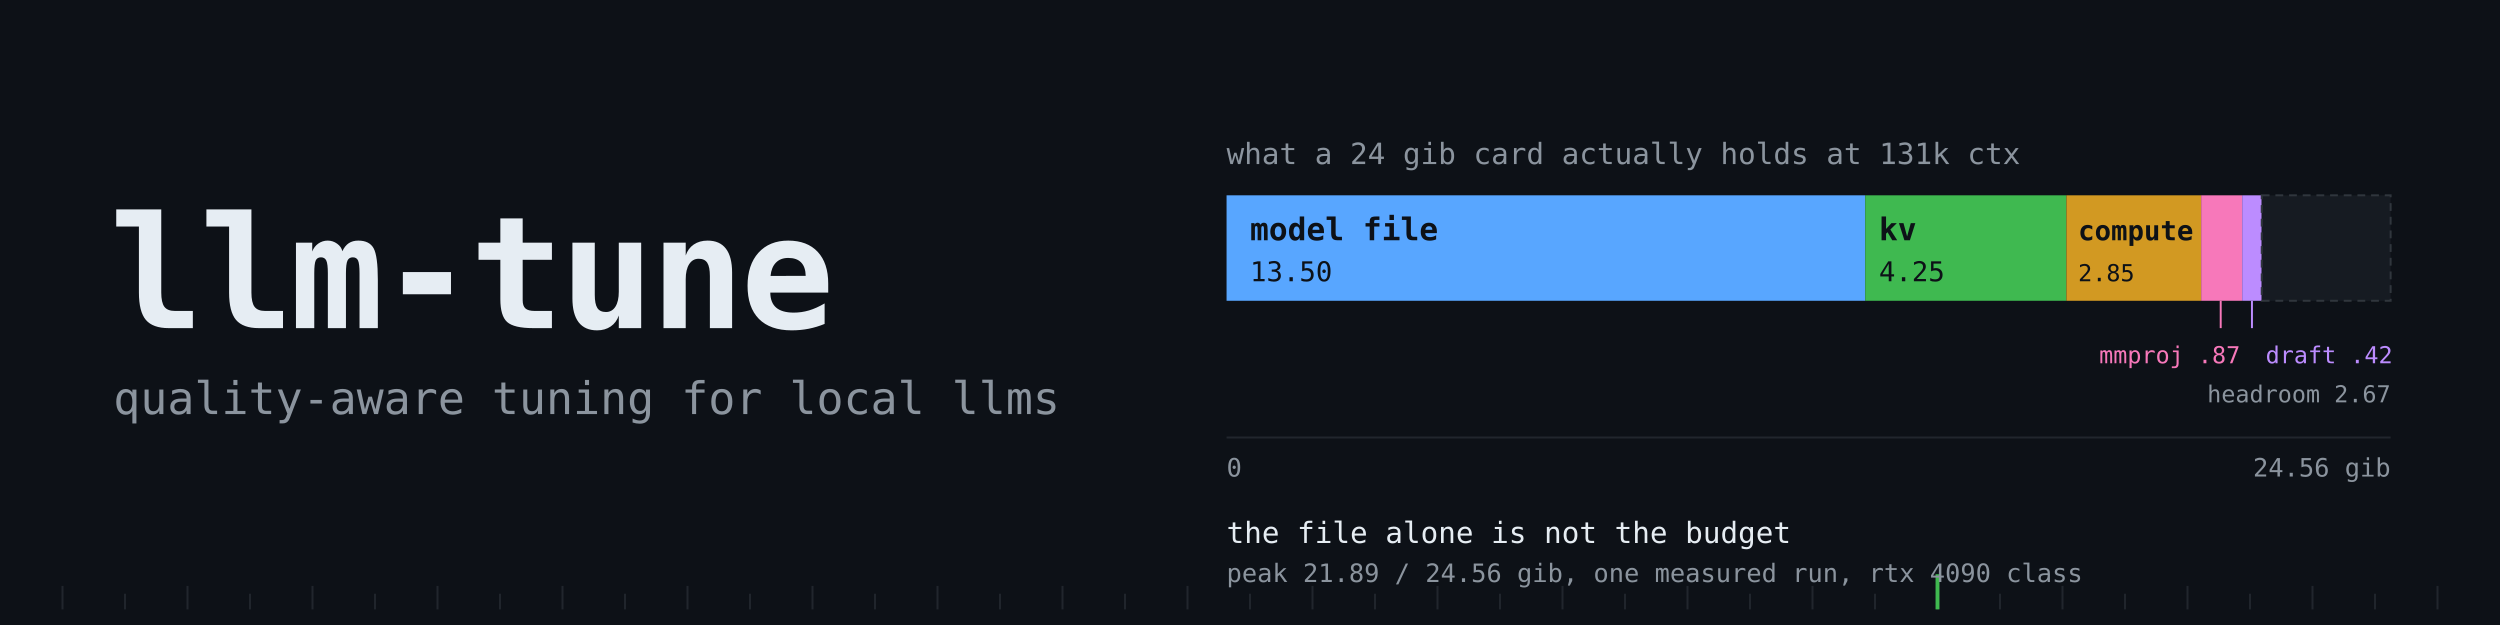
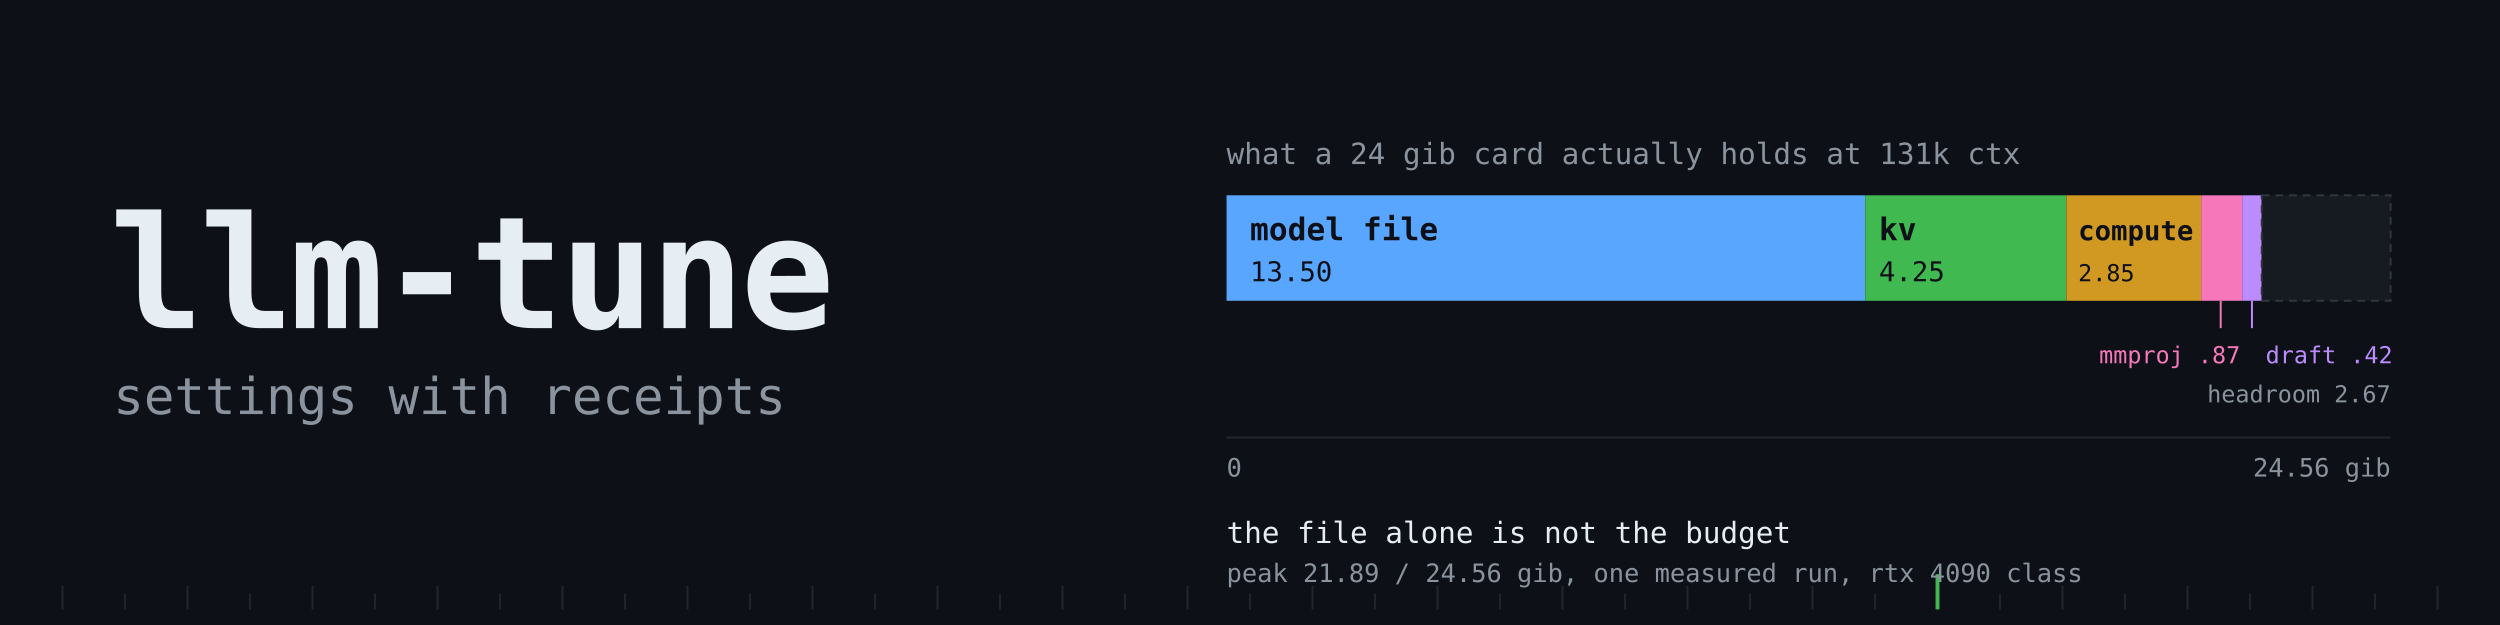
- <svg xmlns="http://www.w3.org/2000/svg" width="1280" height="320" viewBox="0 0 1280 320" role="img" aria-label="llm-tune: quality-aware tuning for local llms">
+ <svg xmlns="http://www.w3.org/2000/svg" width="1280" height="320" viewBox="0 0 1280 320" role="img" aria-label="llm-tune: settings with receipts. quality-aware tuning for local llms.">
  <rect x="0" y="0" width="1280" height="320" fill="#0d1117" />
  <g stroke="#21262d" stroke-width="1">
    <line x1="32" y1="312" x2="32" y2="300" />
    <line x1="64" y1="312" x2="64" y2="304" />
    <line x1="96" y1="312" x2="96" y2="300" />
    <line x1="128" y1="312" x2="128" y2="304" />
    <line x1="160" y1="312" x2="160" y2="300" />
    <line x1="192" y1="312" x2="192" y2="304" />
    <line x1="224" y1="312" x2="224" y2="300" />
    <line x1="256" y1="312" x2="256" y2="304" />
    <line x1="288" y1="312" x2="288" y2="300" />
    <line x1="320" y1="312" x2="320" y2="304" />
    <line x1="352" y1="312" x2="352" y2="300" />
    <line x1="384" y1="312" x2="384" y2="304" />
    <line x1="416" y1="312" x2="416" y2="300" />
    <line x1="448" y1="312" x2="448" y2="304" />
    <line x1="480" y1="312" x2="480" y2="300" />
    <line x1="512" y1="312" x2="512" y2="304" />
    <line x1="544" y1="312" x2="544" y2="300" />
    <line x1="576" y1="312" x2="576" y2="304" />
    <line x1="608" y1="312" x2="608" y2="300" />
    <line x1="640" y1="312" x2="640" y2="304" />
    <line x1="672" y1="312" x2="672" y2="300" />
    <line x1="704" y1="312" x2="704" y2="304" />
    <line x1="736" y1="312" x2="736" y2="300" />
    <line x1="768" y1="312" x2="768" y2="304" />
    <line x1="800" y1="312" x2="800" y2="300" />
    <line x1="832" y1="312" x2="832" y2="304" />
    <line x1="864" y1="312" x2="864" y2="300" />
    <line x1="896" y1="312" x2="896" y2="304" />
    <line x1="928" y1="312" x2="928" y2="300" />
    <line x1="960" y1="312" x2="960" y2="304" />
    <line x1="992" y1="312" x2="992" y2="300" />
    <line x1="1024" y1="312" x2="1024" y2="304" />
    <line x1="1056" y1="312" x2="1056" y2="300" />
    <line x1="1088" y1="312" x2="1088" y2="304" />
    <line x1="1120" y1="312" x2="1120" y2="300" />
    <line x1="1152" y1="312" x2="1152" y2="304" />
    <line x1="1184" y1="312" x2="1184" y2="300" />
    <line x1="1216" y1="312" x2="1216" y2="304" />
    <line x1="1248" y1="312" x2="1248" y2="300" />
  </g>
  <line x1="992" y1="312" x2="992" y2="294" stroke="#3fb950" stroke-width="2" />
  <text x="56" y="168" font-family="'JetBrainsMono Nerd Font Mono','JetBrains Mono','DejaVu Sans Mono',monospace" font-size="80" font-weight="700" fill="#e6edf3" letter-spacing="-2">llm-tune</text>
-   <text x="58" y="212" font-family="'JetBrainsMono Nerd Font Mono','JetBrains Mono','DejaVu Sans Mono',monospace" font-size="23" fill="#8b949e">quality-aware tuning for local llms</text>
+   <text x="58" y="212" font-family="'JetBrainsMono Nerd Font Mono','JetBrains Mono','DejaVu Sans Mono',monospace" font-size="26" fill="#8b949e">settings with receipts</text>
  <text x="628" y="84" font-family="'JetBrainsMono Nerd Font Mono','JetBrains Mono','DejaVu Sans Mono',monospace" font-size="15" fill="#8b949e">what a 24 gib card actually holds at 131k ctx</text>
  <rect x="628" y="100" width="327" height="54" fill="#58a6ff" />
  <rect x="955" y="100" width="103" height="54" fill="#3fb950" />
  <rect x="1058" y="100" width="69" height="54" fill="#d29922" />
  <rect x="1127" y="100" width="21" height="54" fill="#f778ba" />
  <rect x="1148" y="100" width="10" height="54" fill="#bc8cff" />
  <rect x="1158" y="100" width="66" height="54" fill="#161b22" stroke="#30363d" stroke-dasharray="4 3" />
  <text x="640" y="123" font-family="'JetBrainsMono Nerd Font Mono','JetBrains Mono','DejaVu Sans Mono',monospace" font-size="16" font-weight="700" fill="#0d1117">model file</text>
  <text x="640" y="144" font-family="'JetBrainsMono Nerd Font Mono','JetBrains Mono','DejaVu Sans Mono',monospace" font-size="14" fill="#0d1117">13.50</text>
  <text x="962" y="123" font-family="'JetBrainsMono Nerd Font Mono','JetBrains Mono','DejaVu Sans Mono',monospace" font-size="16" font-weight="700" fill="#0d1117">kv</text>
  <text x="962" y="144" font-family="'JetBrainsMono Nerd Font Mono','JetBrains Mono','DejaVu Sans Mono',monospace" font-size="14" fill="#0d1117">4.25</text>
  <text x="1064" y="123" font-family="'JetBrainsMono Nerd Font Mono','JetBrains Mono','DejaVu Sans Mono',monospace" font-size="14" font-weight="700" fill="#0d1117">compute</text>
  <text x="1064" y="144" font-family="'JetBrainsMono Nerd Font Mono','JetBrains Mono','DejaVu Sans Mono',monospace" font-size="12" fill="#0d1117">2.85</text>
  <line x1="1137" y1="154" x2="1137" y2="168" stroke="#f778ba" stroke-width="1" />
  <line x1="1153" y1="154" x2="1153" y2="168" stroke="#bc8cff" stroke-width="1" />
  <text x="1147" y="186" text-anchor="end" font-family="'JetBrainsMono Nerd Font Mono','JetBrains Mono','DejaVu Sans Mono',monospace" font-size="12" fill="#f778ba">mmproj .87</text>
  <text x="1160" y="186" text-anchor="start" font-family="'JetBrainsMono Nerd Font Mono','JetBrains Mono','DejaVu Sans Mono',monospace" font-size="12" fill="#bc8cff">draft .42</text>
  <text x="1224" y="206" text-anchor="end" font-family="'JetBrainsMono Nerd Font Mono','JetBrains Mono','DejaVu Sans Mono',monospace" font-size="12" fill="#8b949e">headroom 2.67</text>
  <line x1="628" y1="224" x2="1224" y2="224" stroke="#21262d" stroke-width="1" />
  <text x="628" y="244" font-family="'JetBrainsMono Nerd Font Mono','JetBrains Mono','DejaVu Sans Mono',monospace" font-size="13" fill="#8b949e">0</text>
  <text x="1224" y="244" text-anchor="end" font-family="'JetBrainsMono Nerd Font Mono','JetBrains Mono','DejaVu Sans Mono',monospace" font-size="13" fill="#8b949e">24.56 gib</text>
  <text x="628" y="278" font-family="'JetBrainsMono Nerd Font Mono','JetBrains Mono','DejaVu Sans Mono',monospace" font-size="15" fill="#e6edf3">the file alone is not the budget</text>
  <text x="628" y="298" font-family="'JetBrainsMono Nerd Font Mono','JetBrains Mono','DejaVu Sans Mono',monospace" font-size="13" fill="#8b949e">peak 21.89 / 24.56 gib, one measured run, rtx 4090 class</text>
</svg>
